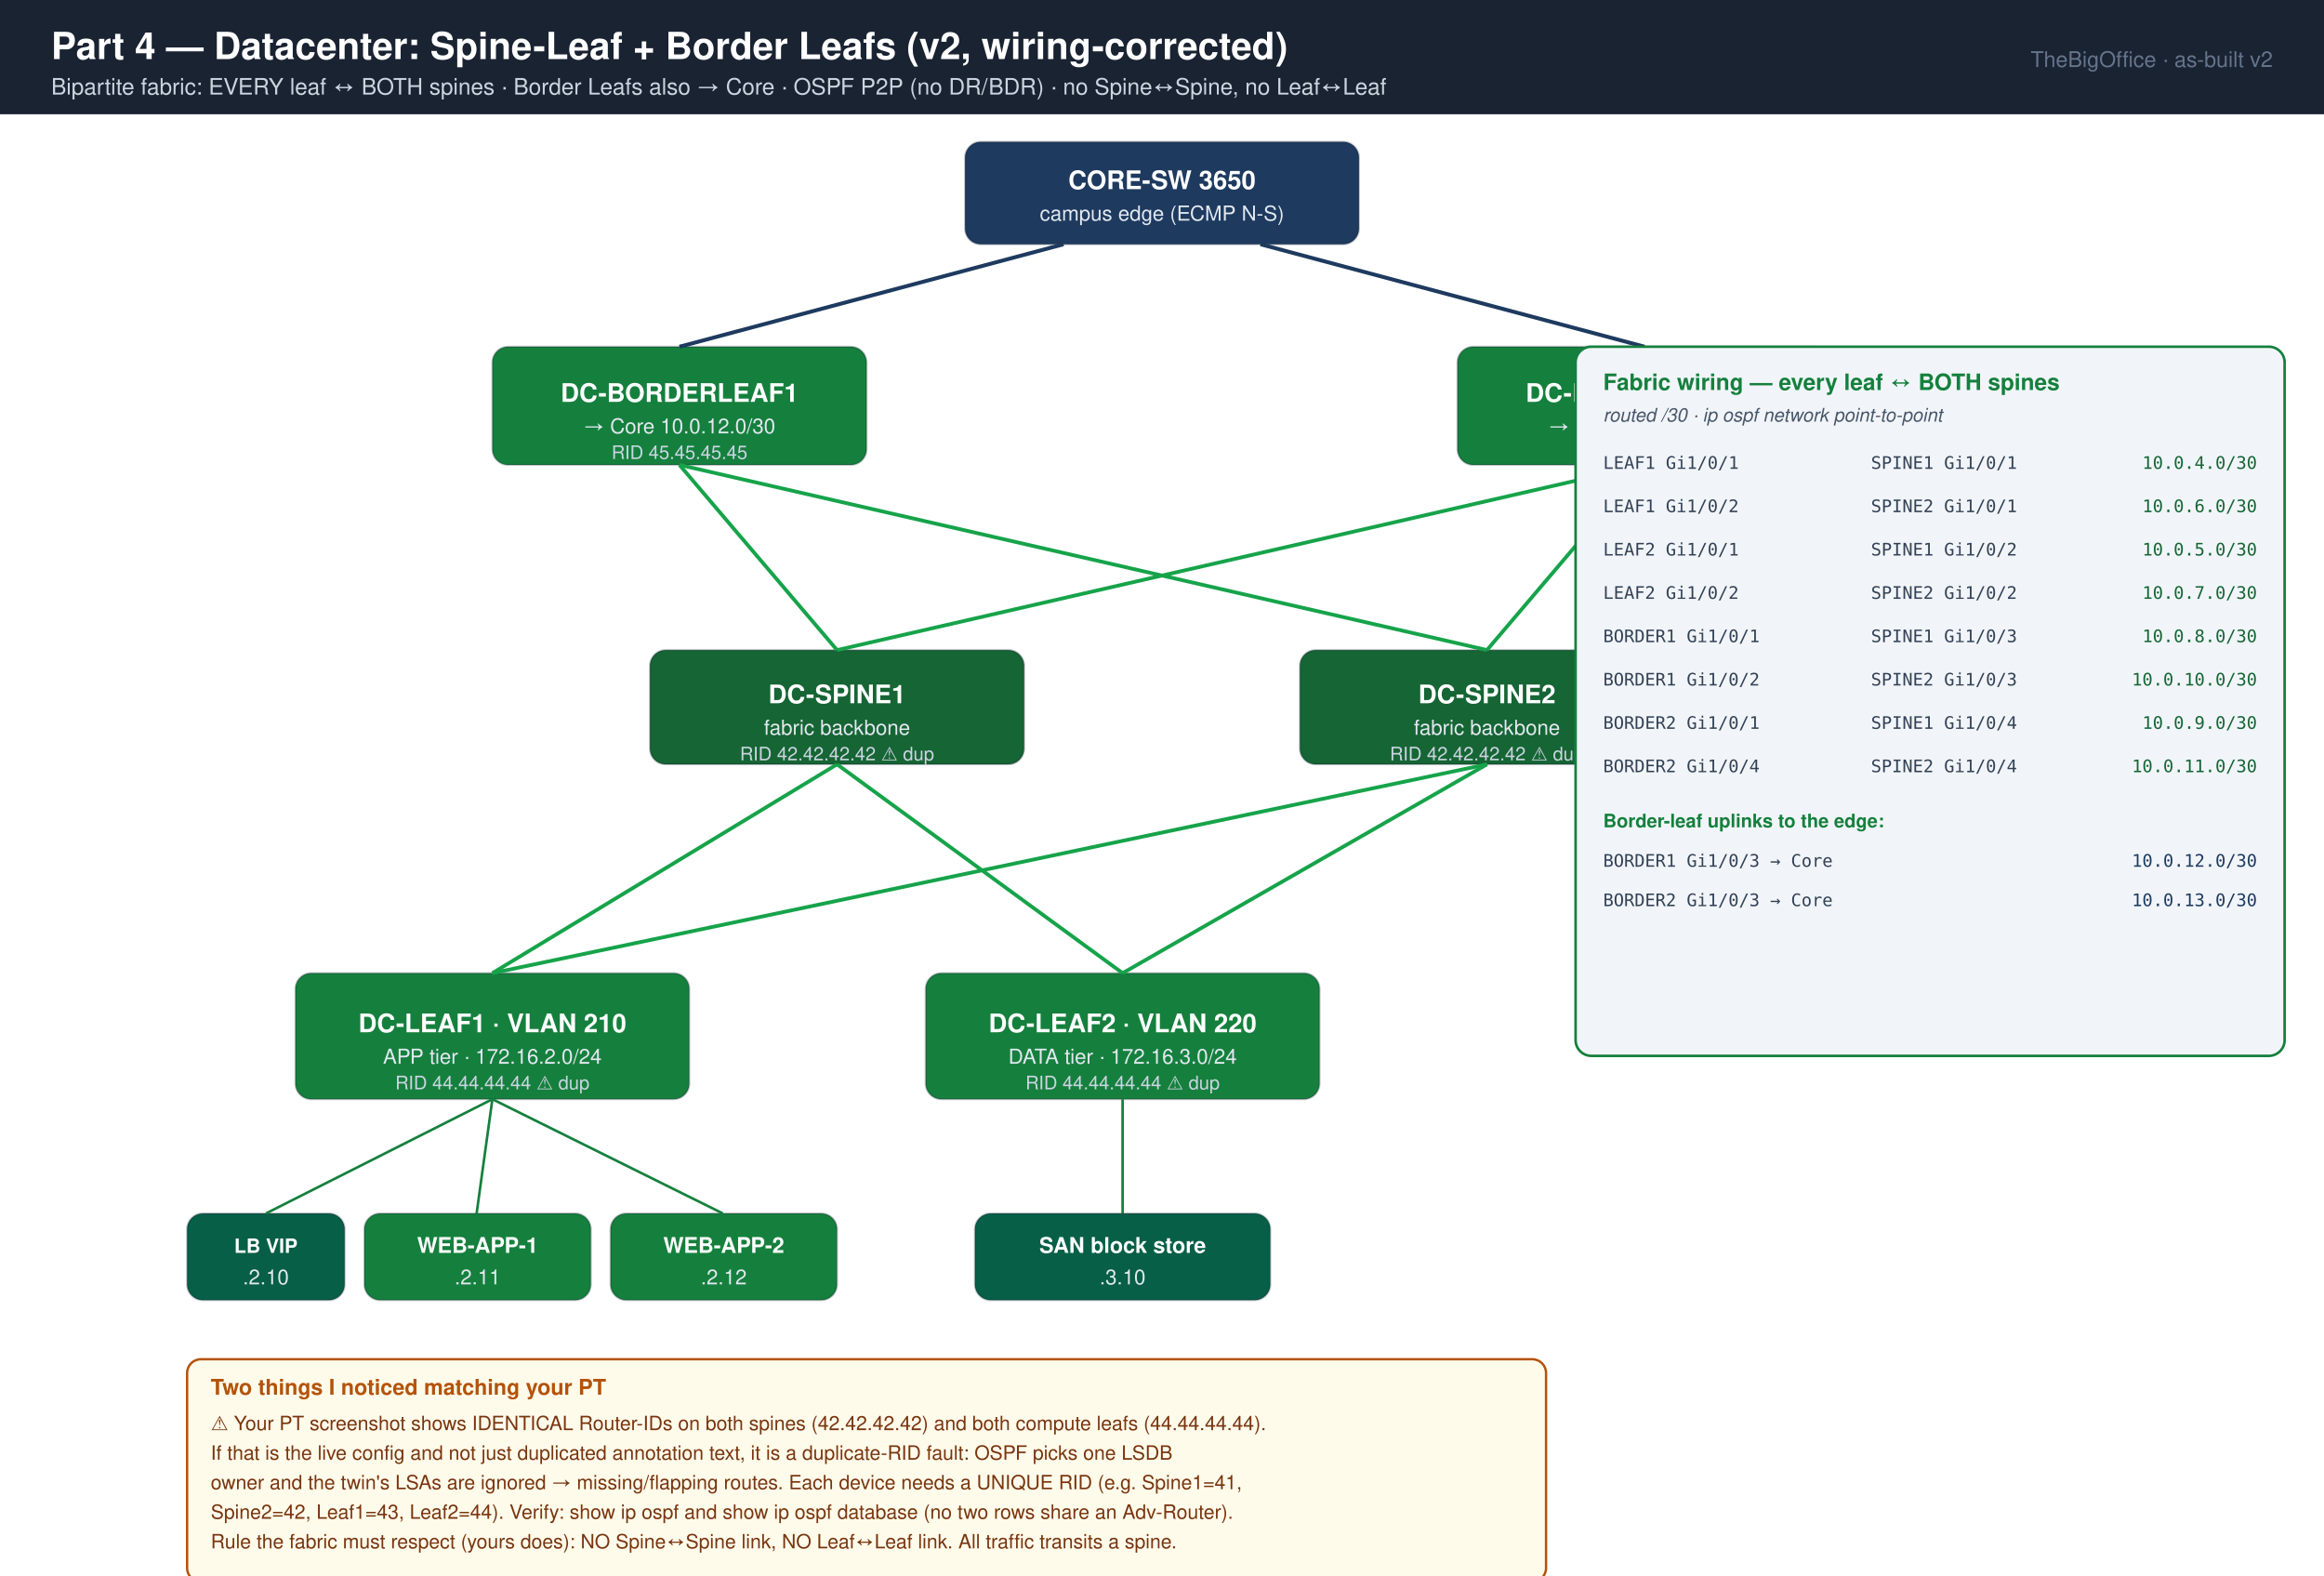
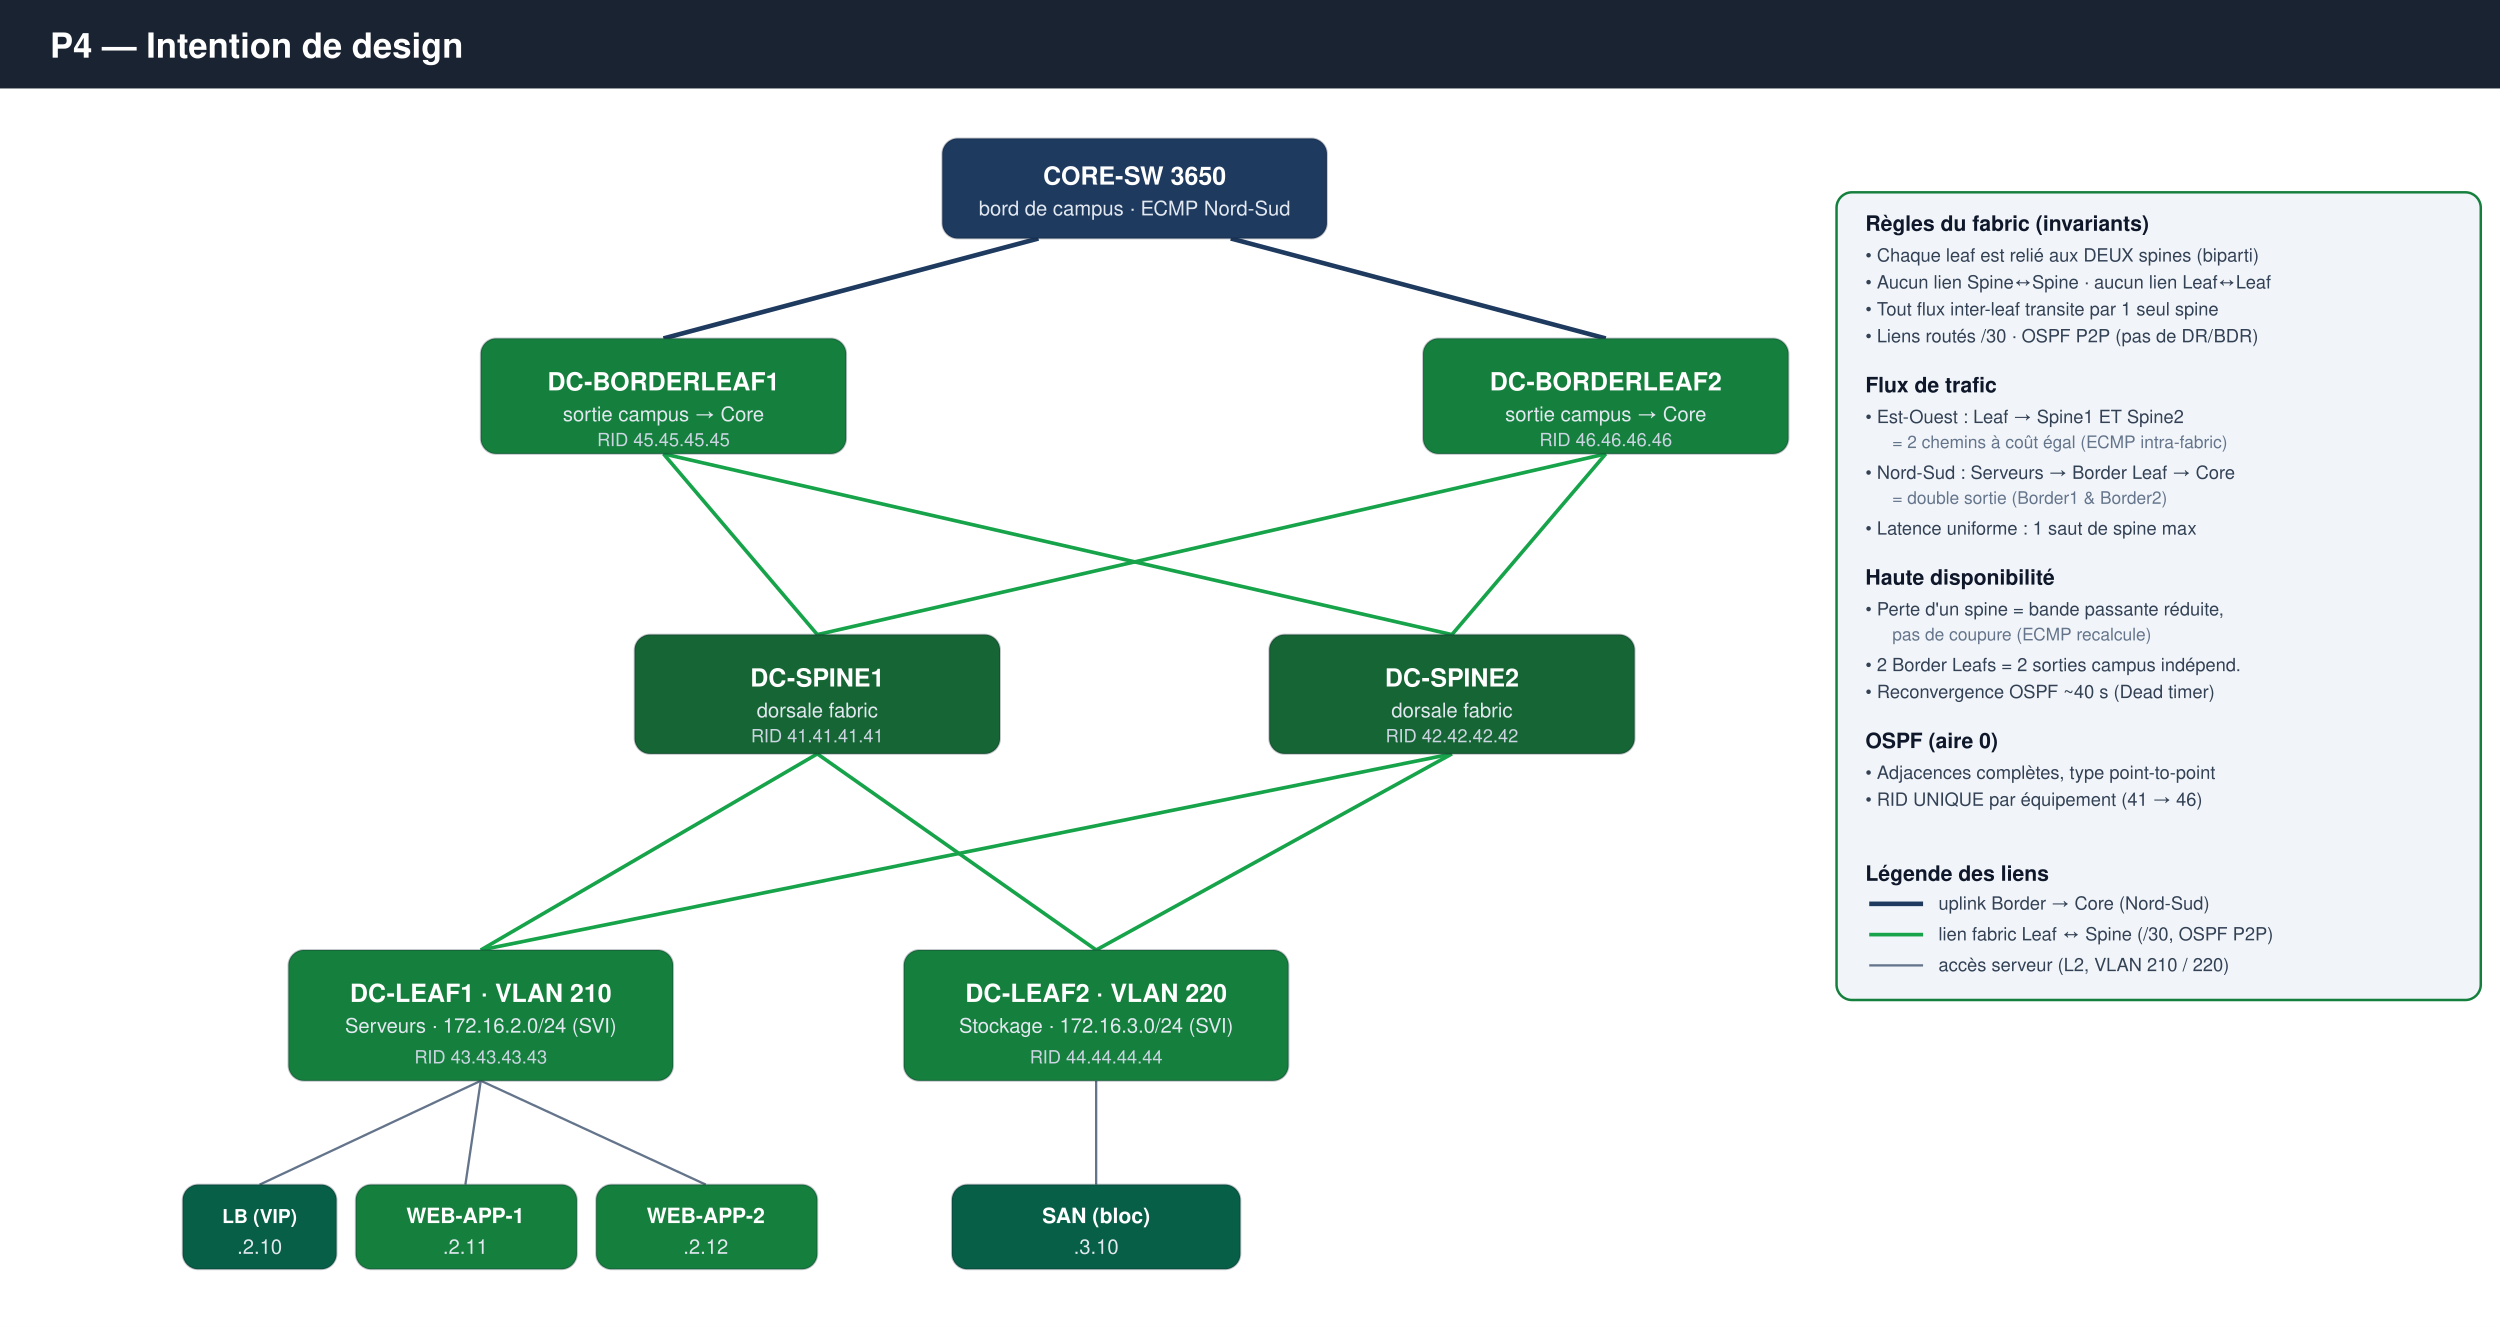
- <svg xmlns="http://www.w3.org/2000/svg" viewBox="0 0 1180 800">
-   <rect x="0" y="0" width="1180" height="800" fill="#ffffff" />
-   <rect x="0" y="0" width="1180" height="58" fill="#1a2332" />
-   <text x="26" y="30" fill="#ffffff" font-family="Segoe UI,Helvetica,Arial,sans-serif" font-size="19" font-weight="700">Part 4 — Datacenter: Spine-Leaf + Border Leafs (v2, wiring-corrected)</text>
-   <text x="26" y="48" fill="#cbd5e1" font-family="Segoe UI,Helvetica,Arial,sans-serif" font-size="11.5">Bipartite fabric: EVERY leaf ↔ BOTH spines · Border Leafs also → Core · OSPF P2P (no DR/BDR) · no Spine↔Spine, no Leaf↔Leaf</text>
-   <text x="1154" y="34" text-anchor="end" fill="#64748b" font-family="Segoe UI,Helvetica,Arial,sans-serif" font-size="11">TheBigOffice · as-built v2</text>
-   <rect x="490" y="72" width="200" height="52" rx="8" fill="#1e3a5f" stroke="#0f172a" stroke-opacity="0.25" />
-   <text x="590.0" y="96.0" text-anchor="middle" fill="#ffffff" font-family="Segoe UI,Helvetica,Arial,sans-serif" font-size="13" font-weight="700">CORE-SW 3650</text>
-   <text x="590.0" y="112.0" text-anchor="middle" fill="#e2e8f0" font-family="Segoe UI,Helvetica,Arial,sans-serif" font-size="10.5">campus edge (ECMP N-S)</text>
-   <rect x="250" y="176" width="190" height="60" rx="8" fill="#15803d" stroke="#0f172a" stroke-opacity="0.25" />
-   <text x="345.0" y="204.0" text-anchor="middle" fill="#ffffff" font-family="Segoe UI,Helvetica,Arial,sans-serif" font-size="13" font-weight="700">DC-BORDERLEAF1</text>
-   <text x="345.0" y="220.0" text-anchor="middle" fill="#e2e8f0" font-family="Segoe UI,Helvetica,Arial,sans-serif" font-size="10.5">→ Core 10.0.12.0/30</text>
-   <text x="345.0" y="233.0" text-anchor="middle" fill="#cbd5e1" font-family="Segoe UI,Helvetica,Arial,sans-serif" font-size="9.5">RID 45.45.45.45</text>
-   <rect x="740" y="176" width="190" height="60" rx="8" fill="#15803d" stroke="#0f172a" stroke-opacity="0.25" />
-   <text x="835.0" y="204.0" text-anchor="middle" fill="#ffffff" font-family="Segoe UI,Helvetica,Arial,sans-serif" font-size="13" font-weight="700">DC-BORDERLEAF2</text>
-   <text x="835.0" y="220.0" text-anchor="middle" fill="#e2e8f0" font-family="Segoe UI,Helvetica,Arial,sans-serif" font-size="10.5">→ Core 10.0.13.0/30</text>
-   <text x="835.0" y="233.0" text-anchor="middle" fill="#cbd5e1" font-family="Segoe UI,Helvetica,Arial,sans-serif" font-size="9.5">RID 46.46.46.46</text>
-   <rect x="330" y="330" width="190" height="58" rx="8" fill="#166534" stroke="#0f172a" stroke-opacity="0.25" />
-   <text x="425.0" y="357.0" text-anchor="middle" fill="#ffffff" font-family="Segoe UI,Helvetica,Arial,sans-serif" font-size="13" font-weight="700">DC-SPINE1</text>
-   <text x="425.0" y="373.0" text-anchor="middle" fill="#e2e8f0" font-family="Segoe UI,Helvetica,Arial,sans-serif" font-size="10.5">fabric backbone</text>
-   <text x="425.0" y="386.0" text-anchor="middle" fill="#cbd5e1" font-family="Segoe UI,Helvetica,Arial,sans-serif" font-size="9.5">RID 42.42.42.42  ⚠ dup</text>
-   <rect x="660" y="330" width="190" height="58" rx="8" fill="#166534" stroke="#0f172a" stroke-opacity="0.25" />
-   <text x="755.0" y="357.0" text-anchor="middle" fill="#ffffff" font-family="Segoe UI,Helvetica,Arial,sans-serif" font-size="13" font-weight="700">DC-SPINE2</text>
-   <text x="755.0" y="373.0" text-anchor="middle" fill="#e2e8f0" font-family="Segoe UI,Helvetica,Arial,sans-serif" font-size="10.5">fabric backbone</text>
-   <text x="755.0" y="386.0" text-anchor="middle" fill="#cbd5e1" font-family="Segoe UI,Helvetica,Arial,sans-serif" font-size="9.5">RID 42.42.42.42  ⚠ dup</text>
-   <rect x="150" y="494" width="200" height="64" rx="8" fill="#15803d" stroke="#0f172a" stroke-opacity="0.25" />
-   <text x="250.0" y="524.0" text-anchor="middle" fill="#ffffff" font-family="Segoe UI,Helvetica,Arial,sans-serif" font-size="13" font-weight="700">DC-LEAF1 · VLAN 210</text>
-   <text x="250.0" y="540.0" text-anchor="middle" fill="#e2e8f0" font-family="Segoe UI,Helvetica,Arial,sans-serif" font-size="10.5">APP tier · 172.16.2.0/24</text>
-   <text x="250.0" y="553.0" text-anchor="middle" fill="#cbd5e1" font-family="Segoe UI,Helvetica,Arial,sans-serif" font-size="9.5">RID 44.44.44.44  ⚠ dup</text>
-   <rect x="470" y="494" width="200" height="64" rx="8" fill="#15803d" stroke="#0f172a" stroke-opacity="0.25" />
-   <text x="570.0" y="524.0" text-anchor="middle" fill="#ffffff" font-family="Segoe UI,Helvetica,Arial,sans-serif" font-size="13" font-weight="700">DC-LEAF2 · VLAN 220</text>
-   <text x="570.0" y="540.0" text-anchor="middle" fill="#e2e8f0" font-family="Segoe UI,Helvetica,Arial,sans-serif" font-size="10.5">DATA tier · 172.16.3.0/24</text>
-   <text x="570.0" y="553.0" text-anchor="middle" fill="#cbd5e1" font-family="Segoe UI,Helvetica,Arial,sans-serif" font-size="9.5">RID 44.44.44.44  ⚠ dup</text>
-   <line x1="345" y1="176" x2="540" y2="124" stroke="#1e3a5f" stroke-width="2.0" />
-   <line x1="835" y1="176" x2="640" y2="124" stroke="#1e3a5f" stroke-width="2.0" />
+ <svg xmlns="http://www.w3.org/2000/svg" viewBox="0 0 1300 690">
+   <rect x="0" y="0" width="1300" height="690" fill="#ffffff" />
+   <rect x="0" y="0" width="1300" height="46" fill="#1a2332" />
+   <text x="26" y="30" fill="#ffffff" font-family="Segoe UI,Helvetica,Arial,sans-serif" font-size="18" font-weight="700">P4 — Intention de design</text>
+   <line x1="345" y1="176" x2="540" y2="124" stroke="#1e3a5f" stroke-width="2.4" />
+   <line x1="835" y1="176" x2="640" y2="124" stroke="#1e3a5f" stroke-width="2.4" />
  <line x1="345" y1="236" x2="425" y2="330" stroke="#16a34a" stroke-width="1.9" />
  <line x1="345" y1="236" x2="755" y2="330" stroke="#16a34a" stroke-width="1.9" />
  <line x1="835" y1="236" x2="425" y2="330" stroke="#16a34a" stroke-width="1.9" />
  <line x1="835" y1="236" x2="755" y2="330" stroke="#16a34a" stroke-width="1.9" />
-   <line x1="250" y1="494" x2="425" y2="388" stroke="#16a34a" stroke-width="1.9" />
-   <line x1="250" y1="494" x2="755" y2="388" stroke="#16a34a" stroke-width="1.9" />
-   <line x1="570" y1="494" x2="425" y2="388" stroke="#16a34a" stroke-width="1.9" />
-   <line x1="570" y1="494" x2="755" y2="388" stroke="#16a34a" stroke-width="1.9" />
+   <line x1="250" y1="494" x2="425" y2="392" stroke="#16a34a" stroke-width="1.9" />
+   <line x1="250" y1="494" x2="755" y2="392" stroke="#16a34a" stroke-width="1.9" />
+   <line x1="570" y1="494" x2="425" y2="392" stroke="#16a34a" stroke-width="1.9" />
+   <line x1="570" y1="494" x2="755" y2="392" stroke="#16a34a" stroke-width="1.9" />
+   <line x1="250" y1="562" x2="135" y2="616" stroke="#64748b" stroke-width="1.2" />
+   <line x1="250" y1="562" x2="242" y2="616" stroke="#64748b" stroke-width="1.2" />
+   <line x1="250" y1="562" x2="367" y2="616" stroke="#64748b" stroke-width="1.2" />
+   <line x1="570" y1="562" x2="570" y2="616" stroke="#64748b" stroke-width="1.2" />
+   <rect x="490" y="72" width="200" height="52" rx="8" fill="#1e3a5f" stroke="#0f172a" stroke-opacity="0.25" />
+   <text x="590" y="96" text-anchor="middle" fill="#ffffff" font-family="Segoe UI,Helvetica,Arial,sans-serif" font-size="13" font-weight="700">CORE-SW 3650</text>
+   <text x="590" y="112" text-anchor="middle" fill="#e2e8f0" font-family="Segoe UI,Helvetica,Arial,sans-serif" font-size="10.5">bord de campus · ECMP Nord-Sud</text>
+   <rect x="250" y="176" width="190" height="60" rx="8" fill="#15803d" stroke="#0f172a" stroke-opacity="0.25" />
+   <text x="345" y="203" text-anchor="middle" fill="#ffffff" font-family="Segoe UI,Helvetica,Arial,sans-serif" font-size="13" font-weight="700">DC-BORDERLEAF1</text>
+   <text x="345" y="219" text-anchor="middle" fill="#e2e8f0" font-family="Segoe UI,Helvetica,Arial,sans-serif" font-size="10.5">sortie campus → Core</text>
+   <text x="345" y="232" text-anchor="middle" fill="#cbd5e1" font-family="Segoe UI,Helvetica,Arial,sans-serif" font-size="9.5">RID 45.45.45.45</text>
+   <rect x="740" y="176" width="190" height="60" rx="8" fill="#15803d" stroke="#0f172a" stroke-opacity="0.25" />
+   <text x="835" y="203" text-anchor="middle" fill="#ffffff" font-family="Segoe UI,Helvetica,Arial,sans-serif" font-size="13" font-weight="700">DC-BORDERLEAF2</text>
+   <text x="835" y="219" text-anchor="middle" fill="#e2e8f0" font-family="Segoe UI,Helvetica,Arial,sans-serif" font-size="10.5">sortie campus → Core</text>
+   <text x="835" y="232" text-anchor="middle" fill="#cbd5e1" font-family="Segoe UI,Helvetica,Arial,sans-serif" font-size="9.5">RID 46.46.46.46</text>
+   <rect x="330" y="330" width="190" height="62" rx="8" fill="#166534" stroke="#0f172a" stroke-opacity="0.25" />
+   <text x="425" y="357" text-anchor="middle" fill="#ffffff" font-family="Segoe UI,Helvetica,Arial,sans-serif" font-size="13" font-weight="700">DC-SPINE1</text>
+   <text x="425" y="373" text-anchor="middle" fill="#e2e8f0" font-family="Segoe UI,Helvetica,Arial,sans-serif" font-size="10.5">dorsale fabric</text>
+   <text x="425" y="386" text-anchor="middle" fill="#cbd5e1" font-family="Segoe UI,Helvetica,Arial,sans-serif" font-size="9.5">RID 41.41.41.41</text>
+   <rect x="660" y="330" width="190" height="62" rx="8" fill="#166534" stroke="#0f172a" stroke-opacity="0.25" />
+   <text x="755" y="357" text-anchor="middle" fill="#ffffff" font-family="Segoe UI,Helvetica,Arial,sans-serif" font-size="13" font-weight="700">DC-SPINE2</text>
+   <text x="755" y="373" text-anchor="middle" fill="#e2e8f0" font-family="Segoe UI,Helvetica,Arial,sans-serif" font-size="10.5">dorsale fabric</text>
+   <text x="755" y="386" text-anchor="middle" fill="#cbd5e1" font-family="Segoe UI,Helvetica,Arial,sans-serif" font-size="9.5">RID 42.42.42.42</text>
+   <rect x="150" y="494" width="200" height="68" rx="8" fill="#15803d" stroke="#0f172a" stroke-opacity="0.25" />
+   <text x="250" y="521" text-anchor="middle" fill="#ffffff" font-family="Segoe UI,Helvetica,Arial,sans-serif" font-size="13" font-weight="700">DC-LEAF1 · VLAN 210</text>
+   <text x="250" y="537" text-anchor="middle" fill="#e2e8f0" font-family="Segoe UI,Helvetica,Arial,sans-serif" font-size="10.5">Serveurs · 172.16.2.0/24 (SVI)</text>
+   <text x="250" y="553" text-anchor="middle" fill="#cbd5e1" font-family="Segoe UI,Helvetica,Arial,sans-serif" font-size="9.5">RID 43.43.43.43</text>
+   <rect x="470" y="494" width="200" height="68" rx="8" fill="#15803d" stroke="#0f172a" stroke-opacity="0.25" />
+   <text x="570" y="521" text-anchor="middle" fill="#ffffff" font-family="Segoe UI,Helvetica,Arial,sans-serif" font-size="13" font-weight="700">DC-LEAF2 · VLAN 220</text>
+   <text x="570" y="537" text-anchor="middle" fill="#e2e8f0" font-family="Segoe UI,Helvetica,Arial,sans-serif" font-size="10.5">Stockage · 172.16.3.0/24 (SVI)</text>
+   <text x="570" y="553" text-anchor="middle" fill="#cbd5e1" font-family="Segoe UI,Helvetica,Arial,sans-serif" font-size="9.5">RID 44.44.44.44</text>
  <rect x="95" y="616" width="80" height="44" rx="8" fill="#065f46" stroke="#0f172a" stroke-opacity="0.25" />
-   <text x="135.0" y="636.0" text-anchor="middle" fill="#ffffff" font-family="Segoe UI,Helvetica,Arial,sans-serif" font-size="10" font-weight="700">LB VIP</text>
-   <text x="135.0" y="652.0" text-anchor="middle" fill="#e2e8f0" font-family="Segoe UI,Helvetica,Arial,sans-serif" font-size="10.5">.2.10</text>
+   <text x="135" y="636" text-anchor="middle" fill="#ffffff" font-family="Segoe UI,Helvetica,Arial,sans-serif" font-size="10" font-weight="700">LB (VIP)</text>
+   <text x="135" y="652" text-anchor="middle" fill="#e2e8f0" font-family="Segoe UI,Helvetica,Arial,sans-serif" font-size="10.5">.2.10</text>
  <rect x="185" y="616" width="115" height="44" rx="8" fill="#15803d" stroke="#0f172a" stroke-opacity="0.25" />
-   <text x="242.5" y="636.0" text-anchor="middle" fill="#ffffff" font-family="Segoe UI,Helvetica,Arial,sans-serif" font-size="11" font-weight="700">WEB-APP-1</text>
-   <text x="242.5" y="652.0" text-anchor="middle" fill="#e2e8f0" font-family="Segoe UI,Helvetica,Arial,sans-serif" font-size="10.5">.2.11</text>
+   <text x="242" y="636" text-anchor="middle" fill="#ffffff" font-family="Segoe UI,Helvetica,Arial,sans-serif" font-size="11" font-weight="700">WEB-APP-1</text>
+   <text x="242" y="652" text-anchor="middle" fill="#e2e8f0" font-family="Segoe UI,Helvetica,Arial,sans-serif" font-size="10.5">.2.11</text>
  <rect x="310" y="616" width="115" height="44" rx="8" fill="#15803d" stroke="#0f172a" stroke-opacity="0.25" />
-   <text x="367.5" y="636.0" text-anchor="middle" fill="#ffffff" font-family="Segoe UI,Helvetica,Arial,sans-serif" font-size="11" font-weight="700">WEB-APP-2</text>
-   <text x="367.5" y="652.0" text-anchor="middle" fill="#e2e8f0" font-family="Segoe UI,Helvetica,Arial,sans-serif" font-size="10.5">.2.12</text>
-   <line x1="250" y1="558" x2="135" y2="616" stroke="#15803d" stroke-width="1.3" />
-   <line x1="250" y1="558" x2="242" y2="616" stroke="#15803d" stroke-width="1.3" />
-   <line x1="250" y1="558" x2="367" y2="616" stroke="#15803d" stroke-width="1.3" />
+   <text x="367" y="636" text-anchor="middle" fill="#ffffff" font-family="Segoe UI,Helvetica,Arial,sans-serif" font-size="11" font-weight="700">WEB-APP-2</text>
+   <text x="367" y="652" text-anchor="middle" fill="#e2e8f0" font-family="Segoe UI,Helvetica,Arial,sans-serif" font-size="10.5">.2.12</text>
  <rect x="495" y="616" width="150" height="44" rx="8" fill="#065f46" stroke="#0f172a" stroke-opacity="0.25" />
-   <text x="570.0" y="636.0" text-anchor="middle" fill="#ffffff" font-family="Segoe UI,Helvetica,Arial,sans-serif" font-size="11" font-weight="700">SAN block store</text>
-   <text x="570.0" y="652.0" text-anchor="middle" fill="#e2e8f0" font-family="Segoe UI,Helvetica,Arial,sans-serif" font-size="10.5">.3.10</text>
-   <line x1="570" y1="558" x2="570" y2="616" stroke="#15803d" stroke-width="1.3" />
-   <rect x="800" y="176" width="360" height="360" rx="8" fill="#f1f5f9" stroke="#15803d" stroke-width="1.3" />
-   <text x="814" y="198" text-anchor="start" fill="#15803d" font-family="Segoe UI,Helvetica,Arial,sans-serif" font-size="11.5" font-weight="700">Fabric wiring — every leaf ↔ BOTH spines</text>
-   <text x="814" y="214" text-anchor="start" fill="#475569" font-family="Segoe UI,Helvetica,Arial,sans-serif" font-size="9.5" font-weight="400" font-style="italic">routed /30 · ip ospf network point-to-point</text>
-   <text x="814" y="238" text-anchor="start" fill="#334155" font-family="Consolas,Menlo,monospace" font-size="8.8" font-weight="400">LEAF1 Gi1/0/1</text>
-   <text x="950" y="238" text-anchor="start" fill="#334155" font-family="Consolas,Menlo,monospace" font-size="8.8" font-weight="400">SPINE1 Gi1/0/1</text>
-   <text x="1146" y="238" text-anchor="end" fill="#166534" font-family="Consolas,Menlo,monospace" font-size="8.8" font-weight="400">10.0.4.0/30</text>
-   <text x="814" y="260" text-anchor="start" fill="#334155" font-family="Consolas,Menlo,monospace" font-size="8.8" font-weight="400">LEAF1 Gi1/0/2</text>
-   <text x="950" y="260" text-anchor="start" fill="#334155" font-family="Consolas,Menlo,monospace" font-size="8.8" font-weight="400">SPINE2 Gi1/0/1</text>
-   <text x="1146" y="260" text-anchor="end" fill="#166534" font-family="Consolas,Menlo,monospace" font-size="8.8" font-weight="400">10.0.6.0/30</text>
-   <text x="814" y="282" text-anchor="start" fill="#334155" font-family="Consolas,Menlo,monospace" font-size="8.8" font-weight="400">LEAF2 Gi1/0/1</text>
-   <text x="950" y="282" text-anchor="start" fill="#334155" font-family="Consolas,Menlo,monospace" font-size="8.8" font-weight="400">SPINE1 Gi1/0/2</text>
-   <text x="1146" y="282" text-anchor="end" fill="#166534" font-family="Consolas,Menlo,monospace" font-size="8.8" font-weight="400">10.0.5.0/30</text>
-   <text x="814" y="304" text-anchor="start" fill="#334155" font-family="Consolas,Menlo,monospace" font-size="8.8" font-weight="400">LEAF2 Gi1/0/2</text>
-   <text x="950" y="304" text-anchor="start" fill="#334155" font-family="Consolas,Menlo,monospace" font-size="8.8" font-weight="400">SPINE2 Gi1/0/2</text>
-   <text x="1146" y="304" text-anchor="end" fill="#166534" font-family="Consolas,Menlo,monospace" font-size="8.8" font-weight="400">10.0.7.0/30</text>
-   <text x="814" y="326" text-anchor="start" fill="#334155" font-family="Consolas,Menlo,monospace" font-size="8.8" font-weight="400">BORDER1 Gi1/0/1</text>
-   <text x="950" y="326" text-anchor="start" fill="#334155" font-family="Consolas,Menlo,monospace" font-size="8.8" font-weight="400">SPINE1 Gi1/0/3</text>
-   <text x="1146" y="326" text-anchor="end" fill="#166534" font-family="Consolas,Menlo,monospace" font-size="8.8" font-weight="400">10.0.8.0/30</text>
-   <text x="814" y="348" text-anchor="start" fill="#334155" font-family="Consolas,Menlo,monospace" font-size="8.8" font-weight="400">BORDER1 Gi1/0/2</text>
-   <text x="950" y="348" text-anchor="start" fill="#334155" font-family="Consolas,Menlo,monospace" font-size="8.8" font-weight="400">SPINE2 Gi1/0/3</text>
-   <text x="1146" y="348" text-anchor="end" fill="#166534" font-family="Consolas,Menlo,monospace" font-size="8.8" font-weight="400">10.0.10.0/30</text>
-   <text x="814" y="370" text-anchor="start" fill="#334155" font-family="Consolas,Menlo,monospace" font-size="8.8" font-weight="400">BORDER2 Gi1/0/1</text>
-   <text x="950" y="370" text-anchor="start" fill="#334155" font-family="Consolas,Menlo,monospace" font-size="8.8" font-weight="400">SPINE1 Gi1/0/4</text>
-   <text x="1146" y="370" text-anchor="end" fill="#166534" font-family="Consolas,Menlo,monospace" font-size="8.8" font-weight="400">10.0.9.0/30</text>
-   <text x="814" y="392" text-anchor="start" fill="#334155" font-family="Consolas,Menlo,monospace" font-size="8.8" font-weight="400">BORDER2 Gi1/0/4</text>
-   <text x="950" y="392" text-anchor="start" fill="#334155" font-family="Consolas,Menlo,monospace" font-size="8.8" font-weight="400">SPINE2 Gi1/0/4</text>
-   <text x="1146" y="392" text-anchor="end" fill="#166534" font-family="Consolas,Menlo,monospace" font-size="8.8" font-weight="400">10.0.11.0/30</text>
-   <text x="814" y="420" text-anchor="start" fill="#15803d" font-family="Segoe UI,Helvetica,Arial,sans-serif" font-size="9.5" font-weight="700">Border-leaf uplinks to the edge:</text>
-   <text x="814" y="440" text-anchor="start" fill="#334155" font-family="Consolas,Menlo,monospace" font-size="8.8" font-weight="400">BORDER1 Gi1/0/3 → Core</text>
-   <text x="1146" y="440" text-anchor="end" fill="#1e3a5f" font-family="Consolas,Menlo,monospace" font-size="8.8" font-weight="400">10.0.12.0/30</text>
-   <text x="814" y="460" text-anchor="start" fill="#334155" font-family="Consolas,Menlo,monospace" font-size="8.8" font-weight="400">BORDER2 Gi1/0/3 → Core</text>
-   <text x="1146" y="460" text-anchor="end" fill="#1e3a5f" font-family="Consolas,Menlo,monospace" font-size="8.8" font-weight="400">10.0.13.0/30</text>
-   <rect x="95" y="690" width="690" height="113" rx="7" fill="#fffbeb" stroke="#b45309" stroke-width="1.2" />
-   <text x="107" y="708" text-anchor="start" fill="#b45309" font-family="Segoe UI,Helvetica,Arial,sans-serif" font-size="11" font-weight="700">Two things I noticed matching your PT</text>
-   <text x="107" y="726" text-anchor="start" fill="#78350f" font-family="Segoe UI,Helvetica,Arial,sans-serif" font-size="10" font-weight="400">⚠ Your PT screenshot shows IDENTICAL Router-IDs on both spines (42.42.42.42) and both compute leafs (44.44.44.44).</text>
-   <text x="107" y="741" text-anchor="start" fill="#78350f" font-family="Segoe UI,Helvetica,Arial,sans-serif" font-size="10" font-weight="400">   If that is the live config and not just duplicated annotation text, it is a duplicate-RID fault: OSPF picks one LSDB</text>
-   <text x="107" y="756" text-anchor="start" fill="#78350f" font-family="Segoe UI,Helvetica,Arial,sans-serif" font-size="10" font-weight="400">   owner and the twin's LSAs are ignored → missing/flapping routes. Each device needs a UNIQUE RID (e.g. Spine1=41,</text>
-   <text x="107" y="771" text-anchor="start" fill="#78350f" font-family="Segoe UI,Helvetica,Arial,sans-serif" font-size="10" font-weight="400">   Spine2=42, Leaf1=43, Leaf2=44). Verify: show ip ospf  and  show ip ospf database (no two rows share an Adv-Router).</text>
-   <text x="107" y="786" text-anchor="start" fill="#78350f" font-family="Segoe UI,Helvetica,Arial,sans-serif" font-size="10" font-weight="400">Rule the fabric must respect (yours does): NO Spine↔Spine link, NO Leaf↔Leaf link. All traffic transits a spine.</text>
+   <text x="570" y="636" text-anchor="middle" fill="#ffffff" font-family="Segoe UI,Helvetica,Arial,sans-serif" font-size="11" font-weight="700">SAN (bloc)</text>
+   <text x="570" y="652" text-anchor="middle" fill="#e2e8f0" font-family="Segoe UI,Helvetica,Arial,sans-serif" font-size="10.5">.3.10</text>
+   <rect x="955" y="100" width="335" height="420" rx="8" fill="#f1f5f9" stroke="#15803d" stroke-width="1.3" />
+   <text x="970" y="120" fill="#0f172a" font-family="Segoe UI,Helvetica,Arial,sans-serif" font-size="11" font-weight="700">Règles du fabric (invariants)</text>
+   <text x="970" y="136" fill="#334155" font-family="Segoe UI,Helvetica,Arial,sans-serif" font-size="9.5">• Chaque leaf est relié aux DEUX spines (biparti)</text>
+   <text x="970" y="150" fill="#334155" font-family="Segoe UI,Helvetica,Arial,sans-serif" font-size="9.5">• Aucun lien Spine↔Spine · aucun lien Leaf↔Leaf</text>
+   <text x="970" y="164" fill="#334155" font-family="Segoe UI,Helvetica,Arial,sans-serif" font-size="9.5">• Tout flux inter-leaf transite par 1 seul spine</text>
+   <text x="970" y="178" fill="#334155" font-family="Segoe UI,Helvetica,Arial,sans-serif" font-size="9.5">• Liens routés /30 · OSPF P2P (pas de DR/BDR)</text>
+   <text x="970" y="204" fill="#0f172a" font-family="Segoe UI,Helvetica,Arial,sans-serif" font-size="11" font-weight="700">Flux de trafic</text>
+   <text x="970" y="220" fill="#334155" font-family="Segoe UI,Helvetica,Arial,sans-serif" font-size="9.5">• Est-Ouest : Leaf → Spine1 ET Spine2</text>
+   <text x="984" y="233" fill="#64748b" font-family="Segoe UI,Helvetica,Arial,sans-serif" font-size="9">= 2 chemins à coût égal (ECMP intra-fabric)</text>
+   <text x="970" y="249" fill="#334155" font-family="Segoe UI,Helvetica,Arial,sans-serif" font-size="9.5">• Nord-Sud : Serveurs → Border Leaf → Core</text>
+   <text x="984" y="262" fill="#64748b" font-family="Segoe UI,Helvetica,Arial,sans-serif" font-size="9">= double sortie (Border1 &amp; Border2)</text>
+   <text x="970" y="278" fill="#334155" font-family="Segoe UI,Helvetica,Arial,sans-serif" font-size="9.5">• Latence uniforme : 1 saut de spine max</text>
+   <text x="970" y="304" fill="#0f172a" font-family="Segoe UI,Helvetica,Arial,sans-serif" font-size="11" font-weight="700">Haute disponibilité</text>
+   <text x="970" y="320" fill="#334155" font-family="Segoe UI,Helvetica,Arial,sans-serif" font-size="9.5">• Perte d'un spine = bande passante réduite,</text>
+   <text x="984" y="333" fill="#64748b" font-family="Segoe UI,Helvetica,Arial,sans-serif" font-size="9">pas de coupure (ECMP recalcule)</text>
+   <text x="970" y="349" fill="#334155" font-family="Segoe UI,Helvetica,Arial,sans-serif" font-size="9.5">• 2 Border Leafs = 2 sorties campus indépend.</text>
+   <text x="970" y="363" fill="#334155" font-family="Segoe UI,Helvetica,Arial,sans-serif" font-size="9.5">• Reconvergence OSPF ~40 s (Dead timer)</text>
+   <text x="970" y="389" fill="#0f172a" font-family="Segoe UI,Helvetica,Arial,sans-serif" font-size="11" font-weight="700">OSPF (aire 0)</text>
+   <text x="970" y="405" fill="#334155" font-family="Segoe UI,Helvetica,Arial,sans-serif" font-size="9.5">• Adjacences complètes, type point-to-point</text>
+   <text x="970" y="419" fill="#334155" font-family="Segoe UI,Helvetica,Arial,sans-serif" font-size="9.5">• RID UNIQUE par équipement (41 → 46)</text>
+   <text x="970" y="458" fill="#0f172a" font-family="Segoe UI,Helvetica,Arial,sans-serif" font-size="11" font-weight="700">Légende des liens</text>
+   <line x1="972" y1="470" x2="1000" y2="470" stroke="#1e3a5f" stroke-width="2.4" />
+   <text x="1008" y="473" fill="#334155" font-family="Segoe UI,Helvetica,Arial,sans-serif" font-size="9.5">uplink Border → Core (Nord-Sud)</text>
+   <line x1="972" y1="486" x2="1000" y2="486" stroke="#16a34a" stroke-width="1.9" />
+   <text x="1008" y="489" fill="#334155" font-family="Segoe UI,Helvetica,Arial,sans-serif" font-size="9.5">lien fabric Leaf ↔ Spine (/30, OSPF P2P)</text>
+   <line x1="972" y1="502" x2="1000" y2="502" stroke="#64748b" stroke-width="1.2" />
+   <text x="1008" y="505" fill="#334155" font-family="Segoe UI,Helvetica,Arial,sans-serif" font-size="9.5">accès serveur (L2, VLAN 210 / 220)</text>
</svg>
